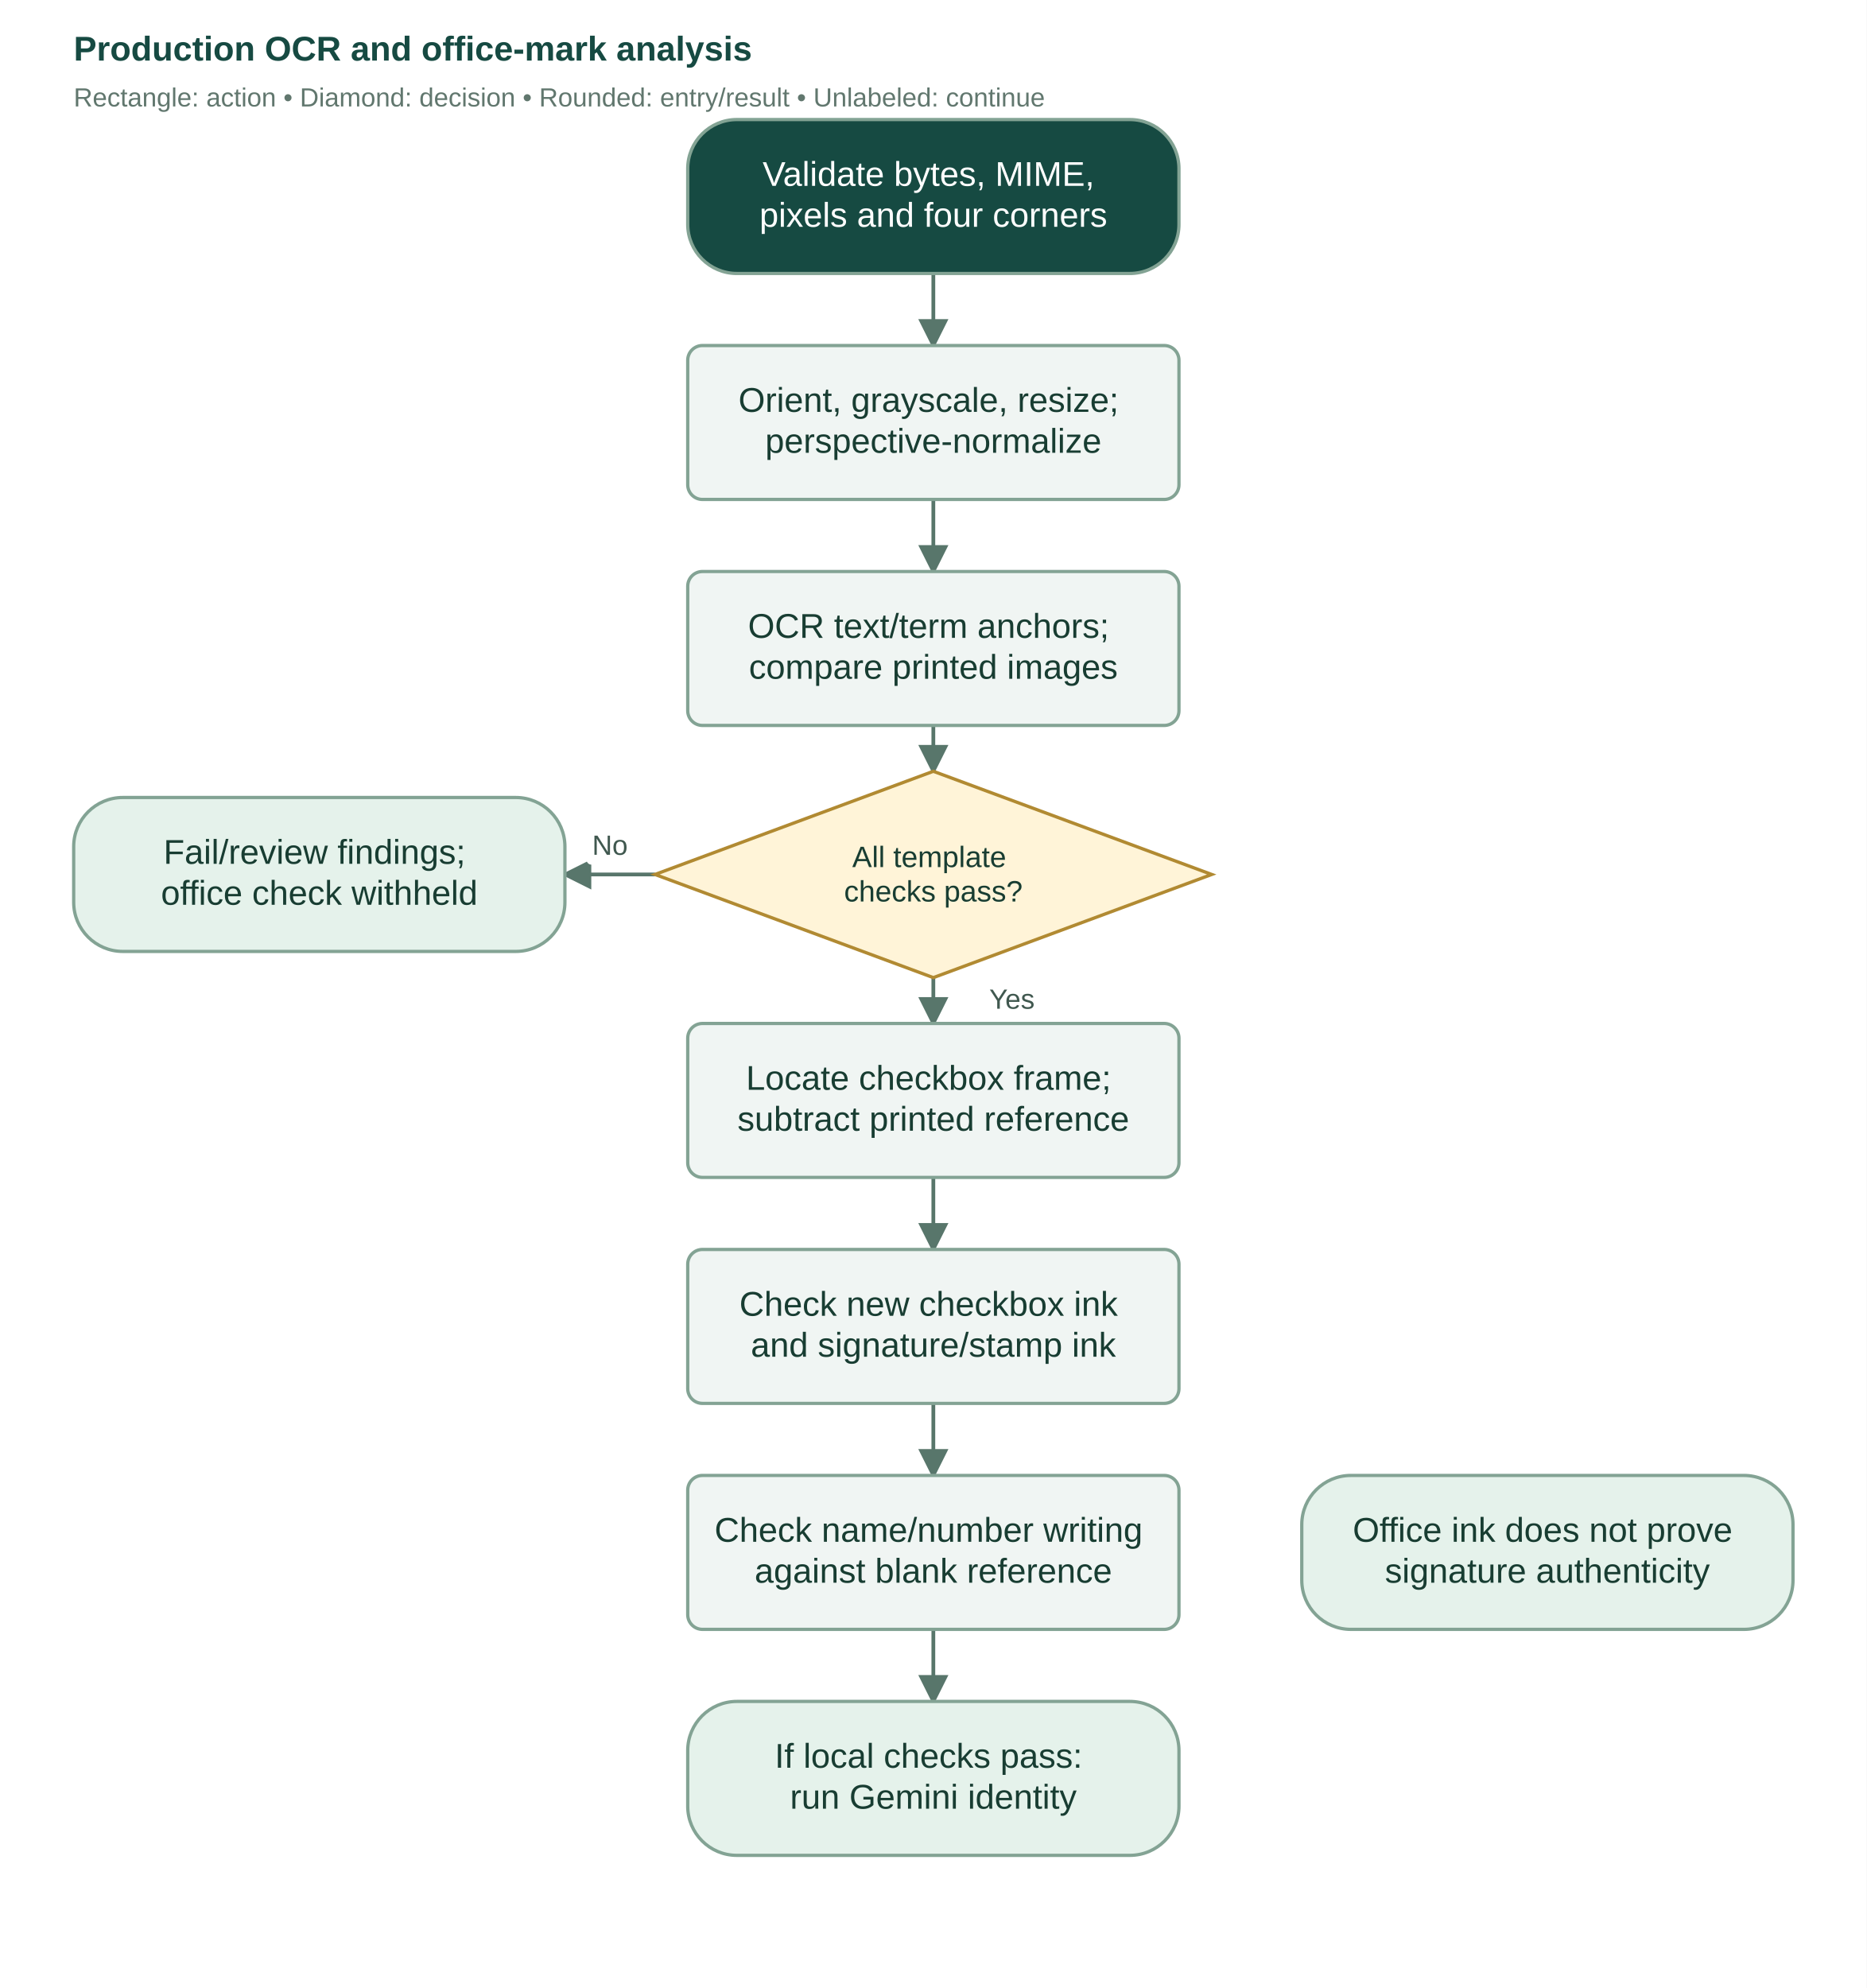
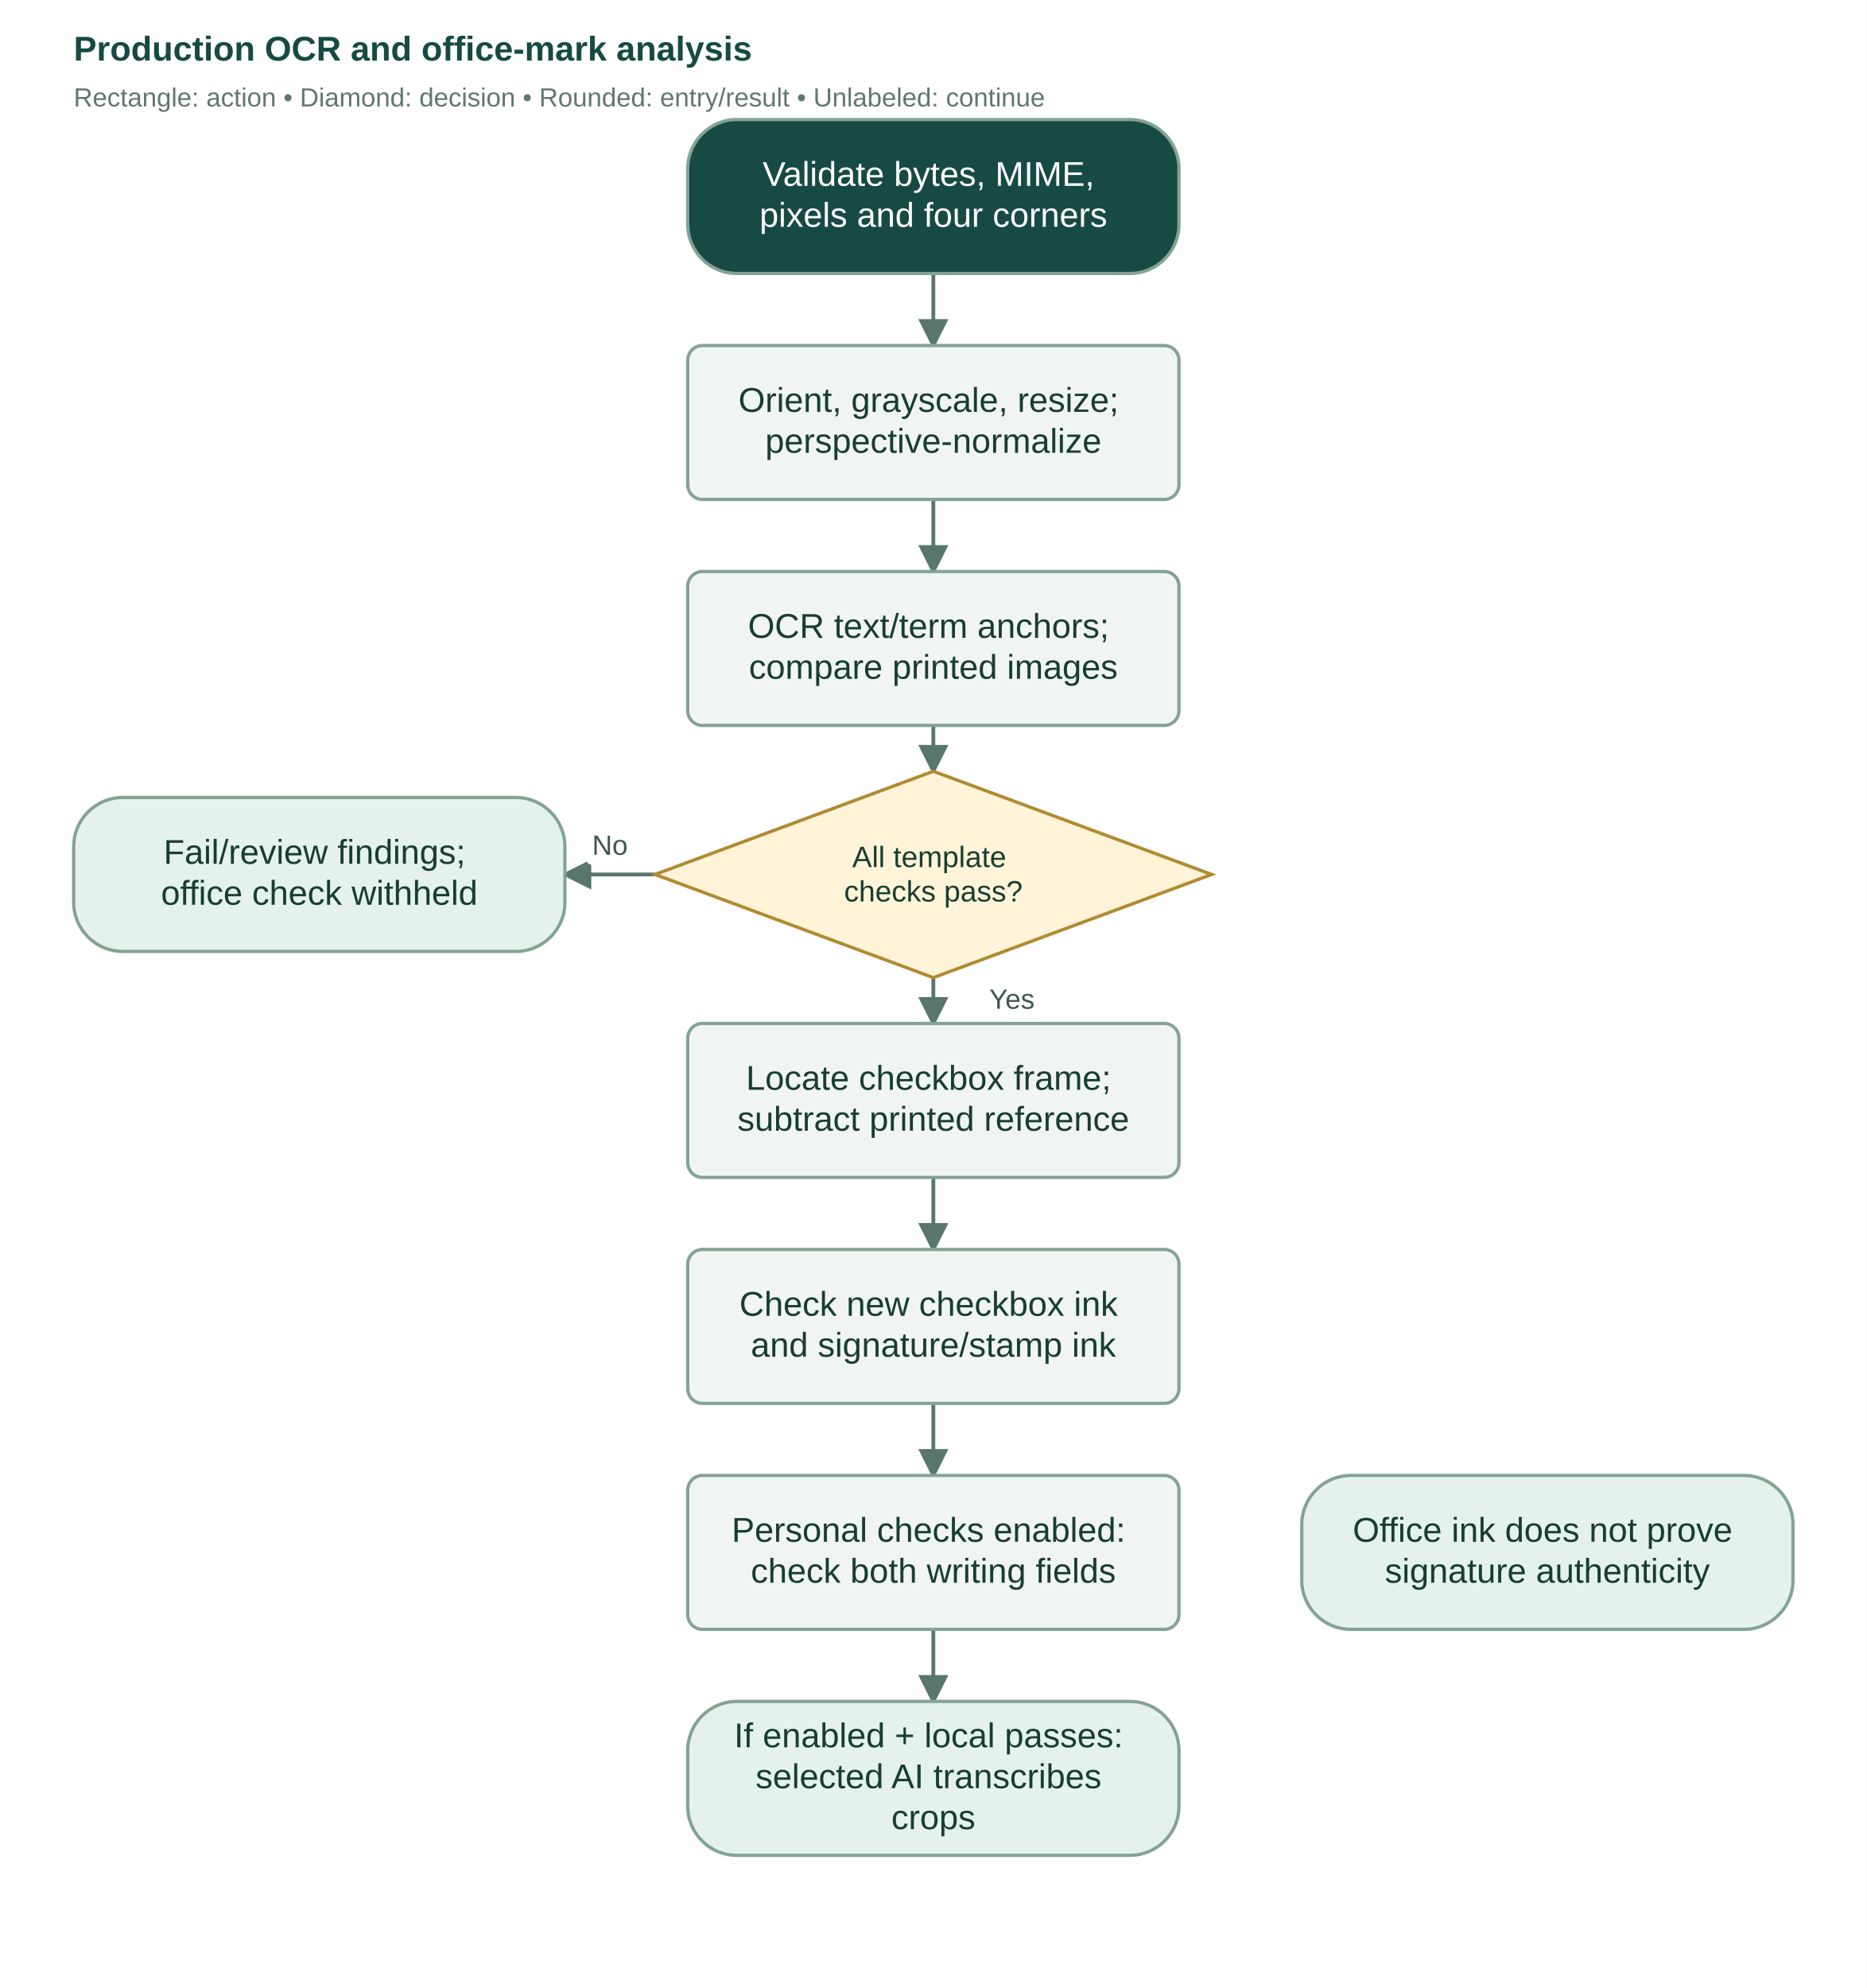
<svg xmlns="http://www.w3.org/2000/svg" width="1140" height="1214" viewBox="0 0 1140 1214">
  <rect width="100%" height="100%" fill="white" />
  <defs>
    <marker id="arrow" markerWidth="9" markerHeight="9" refX="7" refY="4" orient="auto">
      <path d="M0,0 L8,4 L0,8 z" fill="#58766b" />
    </marker>
  </defs>
  <text x="45" y="37" font-family="Arial" font-size="21" font-weight="bold" fill="#164a42">Production OCR and office-mark analysis</text>
  <text x="45" y="65" font-family="Arial" font-size="16" fill="#61776e">Rectangle: action  •  Diamond: decision  •  Rounded: entry/result  •  Unlabeled: continue</text>
  <polyline points="570,167 570,211" fill="none" stroke="#58766b" stroke-width="2.3" marker-end="url(#arrow)" />
  <polyline points="570,305 570,349" fill="none" stroke="#58766b" stroke-width="2.3" marker-end="url(#arrow)" />
  <polyline points="570,443 570,471" fill="none" stroke="#58766b" stroke-width="2.3" marker-end="url(#arrow)" />
  <polyline points="400,534 345,534" fill="none" stroke="#58766b" stroke-width="2.3" marker-end="url(#arrow)" />
  <rect x="358.2" y="505" width="28.6" height="23" rx="3" fill="white" />
  <text x="372.5" y="522" text-anchor="middle" font-family="Arial" font-size="17" fill="#40584f">No</text>
  <polyline points="570,597 570,625" fill="none" stroke="#58766b" stroke-width="2.3" marker-end="url(#arrow)" />
  <rect x="599.05" y="599" width="37.9" height="23" rx="3" fill="white" />
  <text x="618" y="616" text-anchor="middle" font-family="Arial" font-size="17" fill="#40584f">Yes</text>
  <polyline points="570,719 570,763" fill="none" stroke="#58766b" stroke-width="2.3" marker-end="url(#arrow)" />
  <polyline points="570,857 570,901" fill="none" stroke="#58766b" stroke-width="2.3" marker-end="url(#arrow)" />
  <polyline points="570,995 570,1039" fill="none" stroke="#58766b" stroke-width="2.3" marker-end="url(#arrow)" />
  <rect x="420" y="73" width="300" height="94" rx="30" fill="#164a42" stroke="#83a394" stroke-width="2" />
  <text x="570" y="113.5" text-anchor="middle" font-family="Arial" font-size="21" fill="white">
    <tspan x="570" dy="0">Validate bytes, MIME,</tspan>
    <tspan x="570" dy="25">pixels and four corners</tspan>
  </text>
  <rect x="420" y="211" width="300" height="94" rx="9" fill="#f0f5f3" stroke="#83a394" stroke-width="2" />
  <text x="570" y="251.5" text-anchor="middle" font-family="Arial" font-size="21" fill="#183d32">
    <tspan x="570" dy="0">Orient, grayscale, resize;</tspan>
    <tspan x="570" dy="25">perspective-normalize</tspan>
  </text>
  <rect x="420" y="349" width="300" height="94" rx="9" fill="#f0f5f3" stroke="#83a394" stroke-width="2" />
  <text x="570" y="389.5" text-anchor="middle" font-family="Arial" font-size="21" fill="#183d32">
    <tspan x="570" dy="0">OCR text/term anchors;</tspan>
    <tspan x="570" dy="25">compare printed images</tspan>
  </text>
  <polygon points="570,471 740,534 570,597 400,534" fill="#fff4d8" stroke="#b18a32" stroke-width="2" />
  <text x="570" y="529.5" text-anchor="middle" font-family="Arial" font-size="18" fill="#183d32">
    <tspan x="570" dy="0">All template</tspan>
    <tspan x="570" dy="21">checks pass?</tspan>
  </text>
  <rect x="45" y="487" width="300" height="94" rx="30" fill="#e5f2eb" stroke="#83a394" stroke-width="2" />
  <text x="195" y="527.5" text-anchor="middle" font-family="Arial" font-size="21" fill="#183d32">
    <tspan x="195" dy="0">Fail/review findings;</tspan>
    <tspan x="195" dy="25">office check withheld</tspan>
  </text>
  <rect x="420" y="625" width="300" height="94" rx="9" fill="#f0f5f3" stroke="#83a394" stroke-width="2" />
  <text x="570" y="665.5" text-anchor="middle" font-family="Arial" font-size="21" fill="#183d32">
    <tspan x="570" dy="0">Locate checkbox frame;</tspan>
    <tspan x="570" dy="25">subtract printed reference</tspan>
  </text>
  <rect x="420" y="763" width="300" height="94" rx="9" fill="#f0f5f3" stroke="#83a394" stroke-width="2" />
  <text x="570" y="803.5" text-anchor="middle" font-family="Arial" font-size="21" fill="#183d32">
    <tspan x="570" dy="0">Check new checkbox ink</tspan>
    <tspan x="570" dy="25">and signature/stamp ink</tspan>
  </text>
  <rect x="420" y="901" width="300" height="94" rx="9" fill="#f0f5f3" stroke="#83a394" stroke-width="2" />
  <text x="570" y="941.5" text-anchor="middle" font-family="Arial" font-size="21" fill="#183d32">
-     <tspan x="570" dy="0">Check name/number writing</tspan>
-     <tspan x="570" dy="25">against blank reference</tspan>
+     <tspan x="570" dy="0">Personal checks enabled:</tspan>
+     <tspan x="570" dy="25">check both writing fields</tspan>
  </text>
  <rect x="420" y="1039" width="300" height="94" rx="30" fill="#e5f2eb" stroke="#83a394" stroke-width="2" />
-   <text x="570" y="1079.5" text-anchor="middle" font-family="Arial" font-size="21" fill="#183d32">
-     <tspan x="570" dy="0">If local checks pass:</tspan>
-     <tspan x="570" dy="25">run Gemini identity</tspan>
+   <text x="570" y="1067" text-anchor="middle" font-family="Arial" font-size="21" fill="#183d32">
+     <tspan x="570" dy="0">If enabled + local passes:</tspan>
+     <tspan x="570" dy="25">selected AI transcribes</tspan>
+     <tspan x="570" dy="25">crops</tspan>
  </text>
  <rect x="795" y="901" width="300" height="94" rx="30" fill="#e5f2eb" stroke="#83a394" stroke-width="2" />
  <text x="945" y="941.5" text-anchor="middle" font-family="Arial" font-size="21" fill="#183d32">
    <tspan x="945" dy="0">Office ink does not prove</tspan>
    <tspan x="945" dy="25">signature authenticity</tspan>
  </text>
</svg>
